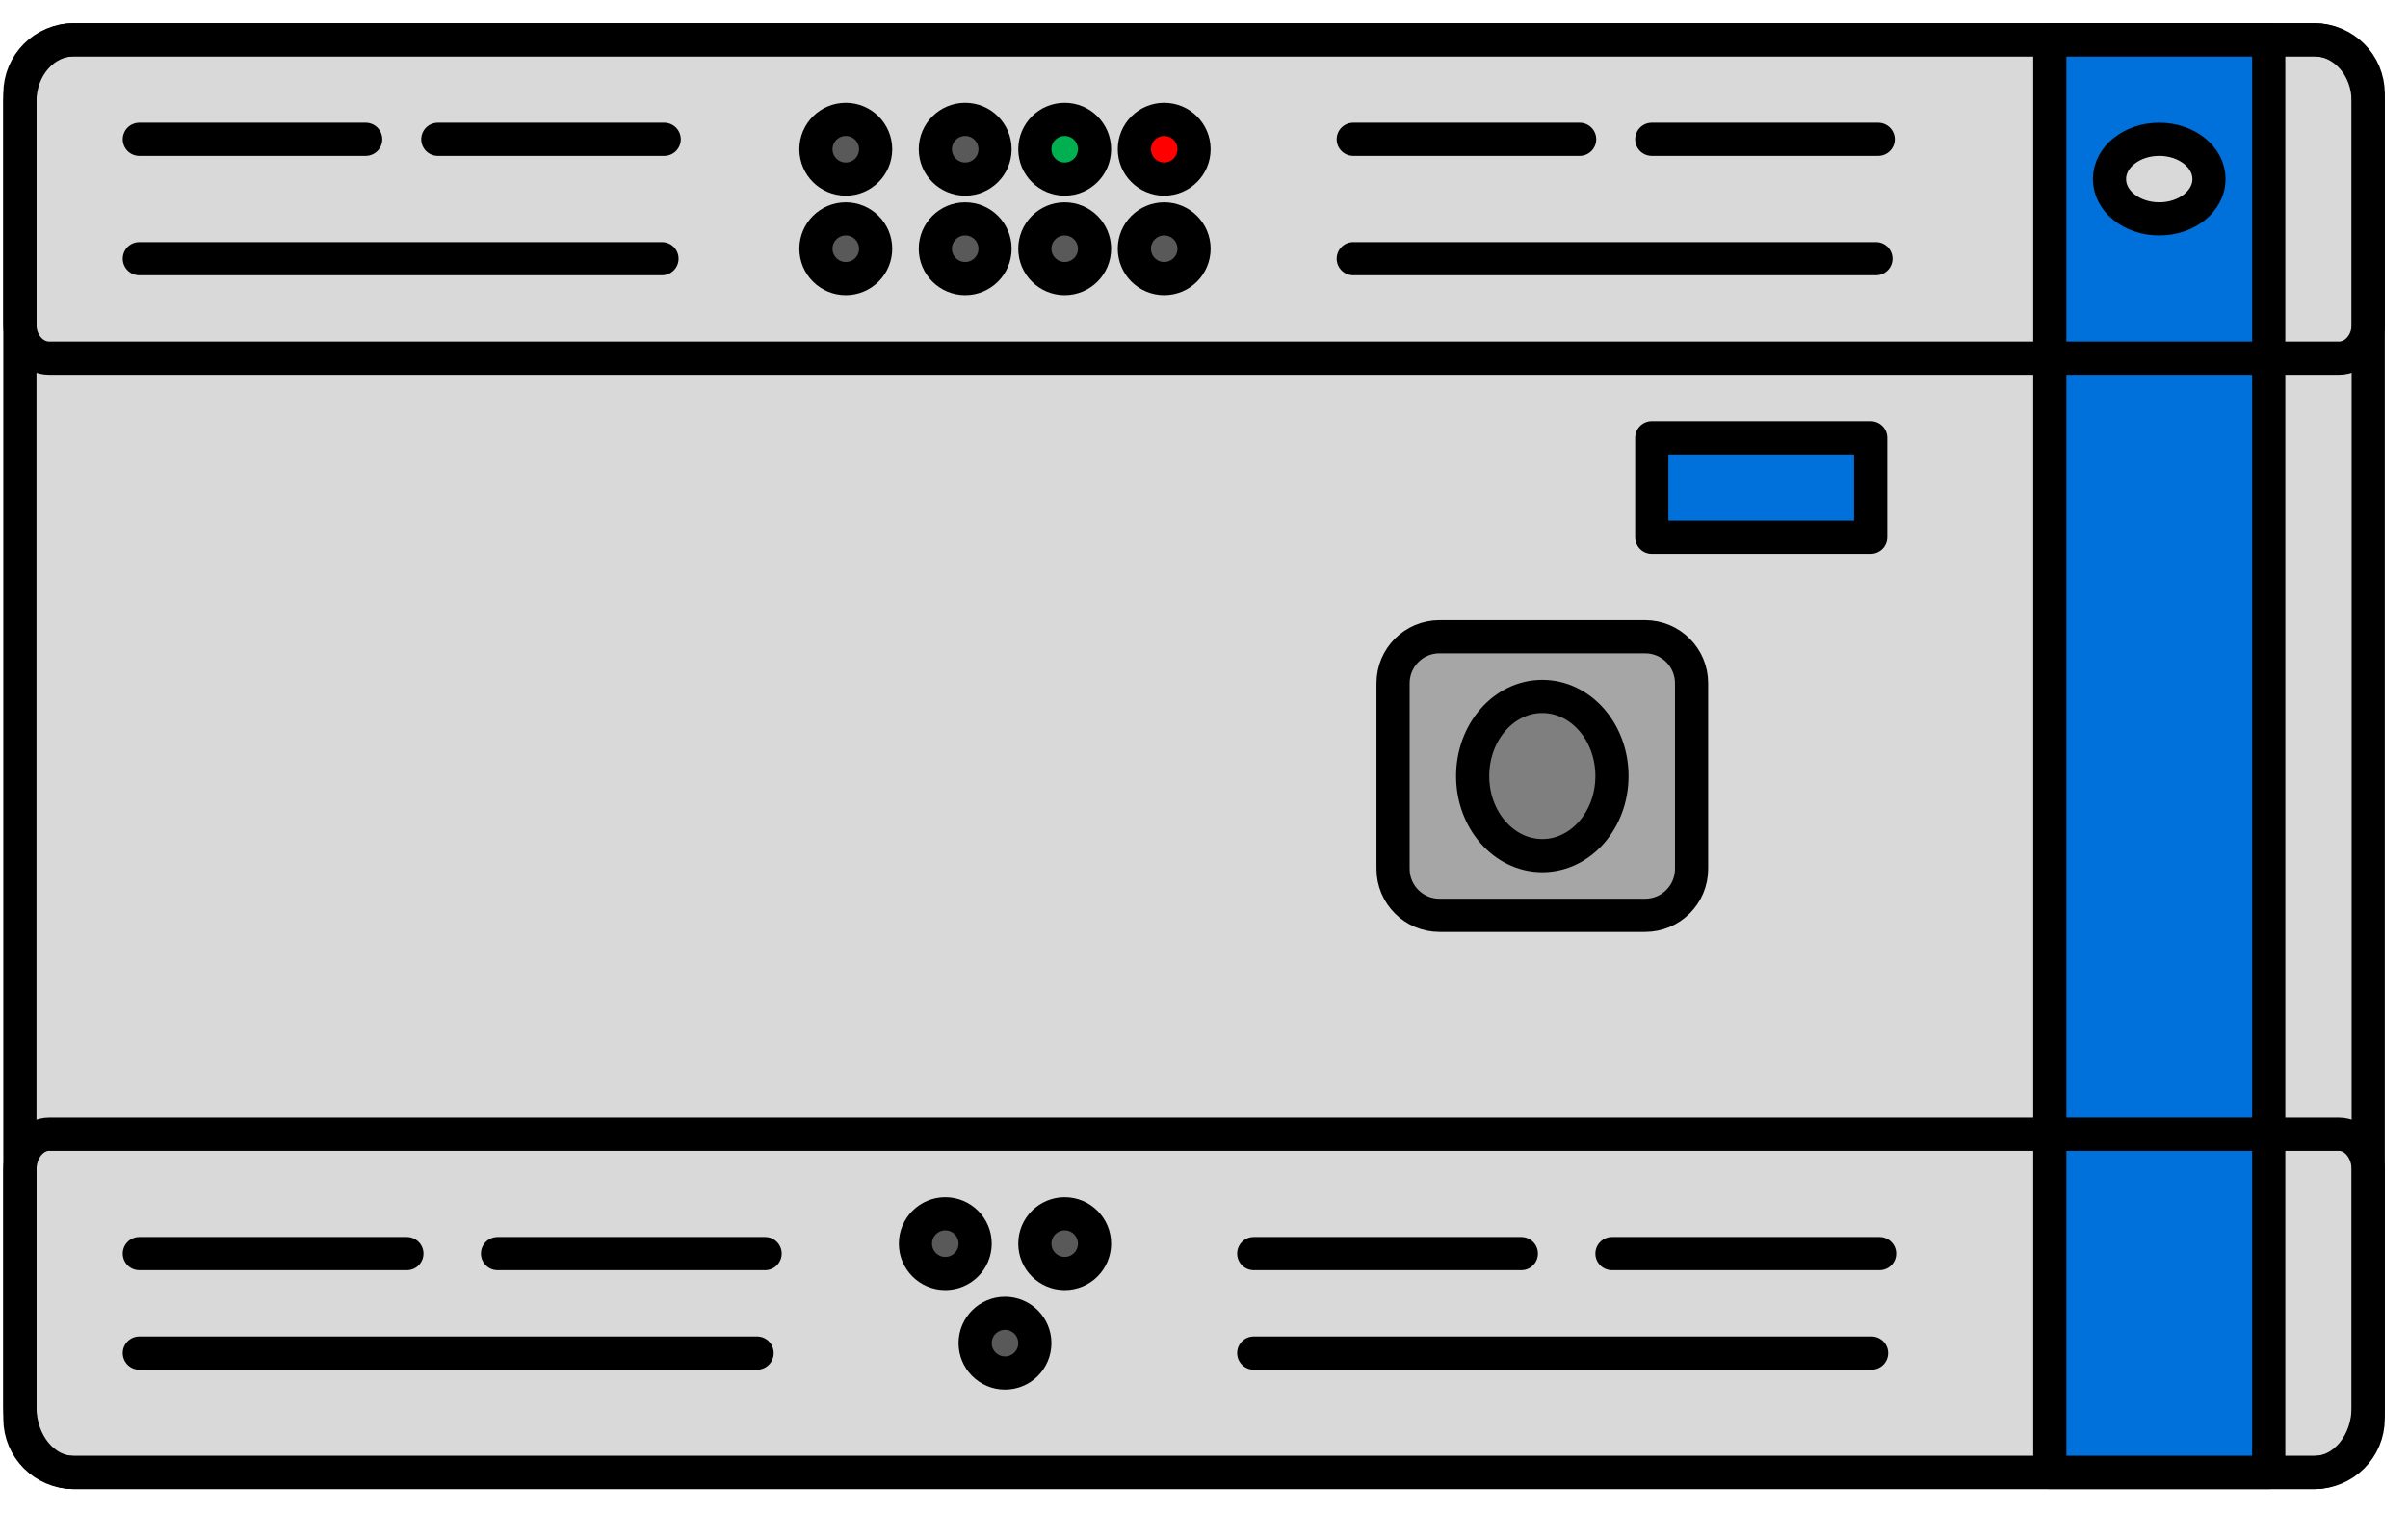
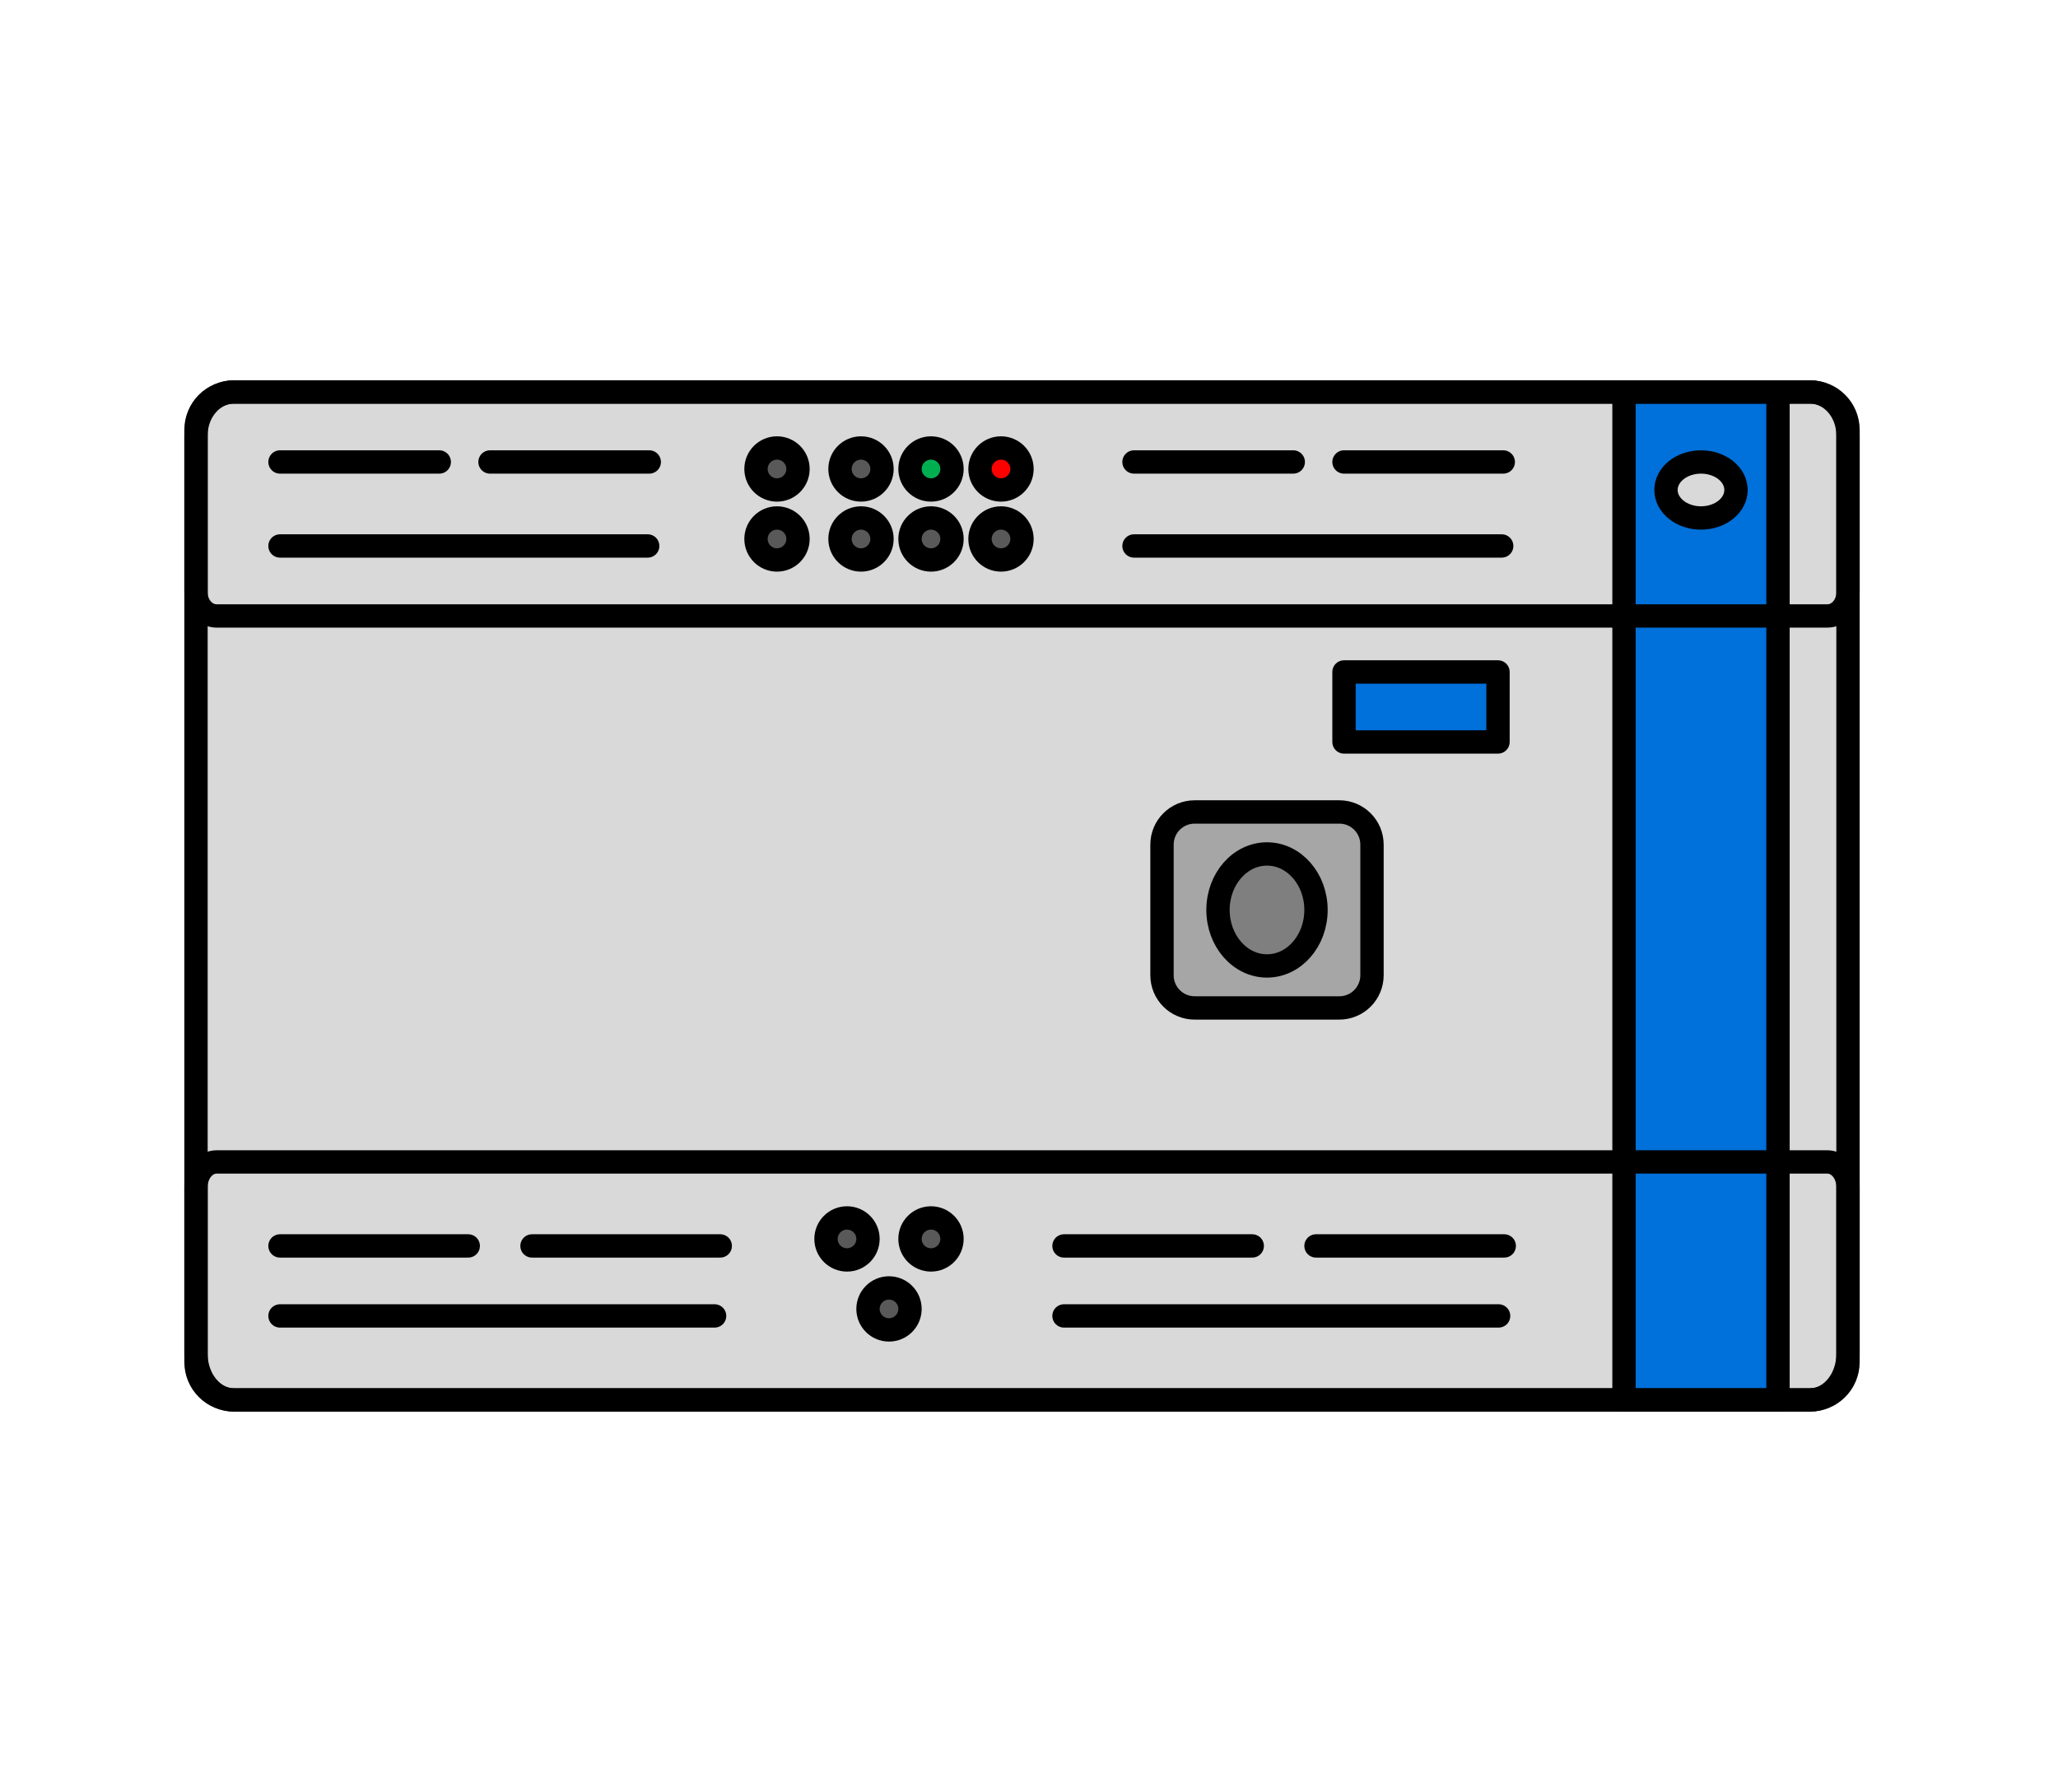
- <svg xmlns="http://www.w3.org/2000/svg" width="121" height="76" overflow="hidden">
+ <svg xmlns="http://www.w3.org/2000/svg" width="147.0px" height="128.0px" overflow="hidden" viewBox="-13.0 -26.0 147.0 128.0">
+   <rect id="bounding-box" x="-13.0" y="-26.0" width="147.0" height="128.0" fill="none" pointer-events="all" />
  <g transform="translate(-42 -292)">
    <path d="M43 296.701C43 295.209 44.209 294 45.702 294L158.299 294C159.79 294 161 295.209 161 296.701L161 363.299C161 364.79 159.79 366 158.299 366L45.702 366C44.209 366 43 364.79 43 363.299Z" stroke="#000000" stroke-width="1.667" stroke-linecap="round" stroke-linejoin="round" stroke-miterlimit="10" fill="#D9D9D9" fill-rule="evenodd" />
    <rect x="145" y="294" width="11" height="72" stroke="#000000" stroke-width="1.667" stroke-linecap="round" stroke-linejoin="round" stroke-miterlimit="10" fill="#0070DA" />
    <path d="M45.714 294 158.286 294C159.785 294 161 295.387 161 297.098L161 308.318C161 309.247 160.34 310 159.527 310L44.473 310C43.66 310 43 309.247 43 308.318L43 297.098C43 295.387 44.215 294 45.714 294Z" stroke="#000000" stroke-width="1.667" stroke-linecap="round" stroke-linejoin="round" stroke-miterlimit="10" fill="none" fill-rule="evenodd" />
    <path d="M44.473 349 159.527 349C160.34 349 161 349.8 161 350.788L161 362.708C161 364.526 159.785 366 158.286 366L45.714 366C44.215 366 43 364.526 43 362.708L43 350.788C43 349.8 43.66 349 44.473 349Z" stroke="#000000" stroke-width="1.667" stroke-linecap="round" stroke-linejoin="round" stroke-miterlimit="10" fill="none" fill-rule="evenodd" />
    <path d="M125 299 136.376 299" stroke="#000000" stroke-width="1.667" stroke-linecap="round" stroke-linejoin="round" stroke-miterlimit="10" fill="none" fill-rule="evenodd" />
    <path d="M110 305 136.264 305" stroke="#000000" stroke-width="1.667" stroke-linecap="round" stroke-linejoin="round" stroke-miterlimit="10" fill="none" fill-rule="evenodd" />
    <path d="M110 299 121.376 299" stroke="#000000" stroke-width="1.667" stroke-linecap="round" stroke-linejoin="round" stroke-miterlimit="10" fill="none" fill-rule="evenodd" />
    <path d="M112 326.333C112 325.045 113.045 324 114.333 324L124.667 324C125.955 324 127 325.045 127 326.333L127 335.667C127 336.955 125.955 338 124.667 338L114.333 338C113.045 338 112 336.955 112 335.667Z" stroke="#000000" stroke-width="1.667" stroke-linecap="round" stroke-linejoin="round" stroke-miterlimit="10" fill="#A6A6A6" fill-rule="evenodd" />
    <path d="M116 331C116 328.791 117.567 327 119.5 327 121.433 327 123 328.791 123 331 123 333.209 121.433 335 119.5 335 117.567 335 116 333.209 116 331Z" stroke="#000000" stroke-width="1.667" stroke-linecap="round" stroke-linejoin="round" stroke-miterlimit="10" fill="#7F7F7F" fill-rule="evenodd" />
    <rect x="125" y="314" width="11" height="5" stroke="#000000" stroke-width="1.667" stroke-linecap="round" stroke-linejoin="round" stroke-miterlimit="10" fill="#0070DA" />
    <path d="M148 301C148 299.895 149.119 299 150.5 299 151.881 299 153 299.895 153 301 153 302.105 151.881 303 150.5 303 149.119 303 148 302.105 148 301Z" stroke="#000000" stroke-width="1.667" stroke-miterlimit="8" fill="#D9D9D9" fill-rule="evenodd" />
    <path d="M64 299 75.376 299" stroke="#000000" stroke-width="1.667" stroke-linecap="round" stroke-linejoin="round" stroke-miterlimit="10" fill="none" fill-rule="evenodd" />
    <path d="M49 305 75.264 305" stroke="#000000" stroke-width="1.667" stroke-linecap="round" stroke-linejoin="round" stroke-miterlimit="10" fill="none" fill-rule="evenodd" />
    <path d="M49 299 60.376 299" stroke="#000000" stroke-width="1.667" stroke-linecap="round" stroke-linejoin="round" stroke-miterlimit="10" fill="none" fill-rule="evenodd" />
    <path d="M83 299.5C83 298.672 83.672 298 84.5 298 85.328 298 86 298.672 86 299.5 86 300.328 85.328 301 84.5 301 83.672 301 83 300.328 83 299.5Z" stroke="#000000" stroke-width="1.667" stroke-miterlimit="8" fill="#595959" fill-rule="evenodd" />
    <path d="M89 299.5C89 298.672 89.672 298 90.5 298 91.328 298 92 298.672 92 299.5 92 300.328 91.328 301 90.5 301 89.672 301 89 300.328 89 299.5Z" stroke="#000000" stroke-width="1.667" stroke-miterlimit="8" fill="#595959" fill-rule="evenodd" />
    <path d="M94 299.5C94 298.672 94.672 298 95.5 298 96.328 298 97 298.672 97 299.5 97 300.328 96.328 301 95.5 301 94.672 301 94 300.328 94 299.5Z" stroke="#000000" stroke-width="1.667" stroke-miterlimit="8" fill="#00B050" fill-rule="evenodd" />
    <path d="M99 299.5C99 298.672 99.672 298 100.5 298 101.328 298 102 298.672 102 299.5 102 300.328 101.328 301 100.5 301 99.672 301 99 300.328 99 299.5Z" stroke="#000000" stroke-width="1.667" stroke-miterlimit="8" fill="#FF0000" fill-rule="evenodd" />
    <path d="M83 304.5C83 303.672 83.672 303 84.5 303 85.328 303 86 303.672 86 304.5 86 305.328 85.328 306 84.5 306 83.672 306 83 305.328 83 304.5Z" stroke="#000000" stroke-width="1.667" stroke-miterlimit="8" fill="#595959" fill-rule="evenodd" />
    <path d="M89 304.5C89 303.672 89.672 303 90.5 303 91.328 303 92 303.672 92 304.5 92 305.328 91.328 306 90.5 306 89.672 306 89 305.328 89 304.5Z" stroke="#000000" stroke-width="1.667" stroke-miterlimit="8" fill="#595959" fill-rule="evenodd" />
    <path d="M94 304.5C94 303.672 94.672 303 95.5 303 96.328 303 97 303.672 97 304.5 97 305.328 96.328 306 95.5 306 94.672 306 94 305.328 94 304.5Z" stroke="#000000" stroke-width="1.667" stroke-miterlimit="8" fill="#595959" fill-rule="evenodd" />
    <path d="M99 304.5C99 303.672 99.672 303 100.5 303 101.328 303 102 303.672 102 304.5 102 305.328 101.328 306 100.5 306 99.672 306 99 305.328 99 304.5Z" stroke="#000000" stroke-width="1.667" stroke-miterlimit="8" fill="#595959" fill-rule="evenodd" />
    <path d="M88 354.5C88 353.672 88.672 353 89.5 353 90.328 353 91 353.672 91 354.5 91 355.328 90.328 356 89.5 356 88.672 356 88 355.328 88 354.5Z" stroke="#000000" stroke-width="1.667" stroke-miterlimit="8" fill="#595959" fill-rule="evenodd" />
    <path d="M94 354.5C94 353.672 94.672 353 95.5 353 96.328 353 97 353.672 97 354.5 97 355.328 96.328 356 95.5 356 94.672 356 94 355.328 94 354.5Z" stroke="#000000" stroke-width="1.667" stroke-miterlimit="8" fill="#595959" fill-rule="evenodd" />
    <path d="M91 359.5C91 358.672 91.672 358 92.5 358 93.328 358 94 358.672 94 359.5 94 360.328 93.328 361 92.5 361 91.672 361 91 360.328 91 359.5Z" stroke="#000000" stroke-width="1.667" stroke-miterlimit="8" fill="#595959" fill-rule="evenodd" />
    <path d="M123 355 136.446 355" stroke="#000000" stroke-width="1.667" stroke-linecap="round" stroke-linejoin="round" stroke-miterlimit="10" fill="none" fill-rule="evenodd" />
    <path d="M105 360 136.043 360" stroke="#000000" stroke-width="1.667" stroke-linecap="round" stroke-linejoin="round" stroke-miterlimit="10" fill="none" fill-rule="evenodd" />
    <path d="M105 355 118.446 355" stroke="#000000" stroke-width="1.667" stroke-linecap="round" stroke-linejoin="round" stroke-miterlimit="10" fill="none" fill-rule="evenodd" />
    <path d="M67 355 80.446 355" stroke="#000000" stroke-width="1.667" stroke-linecap="round" stroke-linejoin="round" stroke-miterlimit="10" fill="none" fill-rule="evenodd" />
    <path d="M49 360 80.043 360" stroke="#000000" stroke-width="1.667" stroke-linecap="round" stroke-linejoin="round" stroke-miterlimit="10" fill="none" fill-rule="evenodd" />
    <path d="M49 355 62.446 355" stroke="#000000" stroke-width="1.667" stroke-linecap="round" stroke-linejoin="round" stroke-miterlimit="10" fill="none" fill-rule="evenodd" />
  </g>
</svg>
